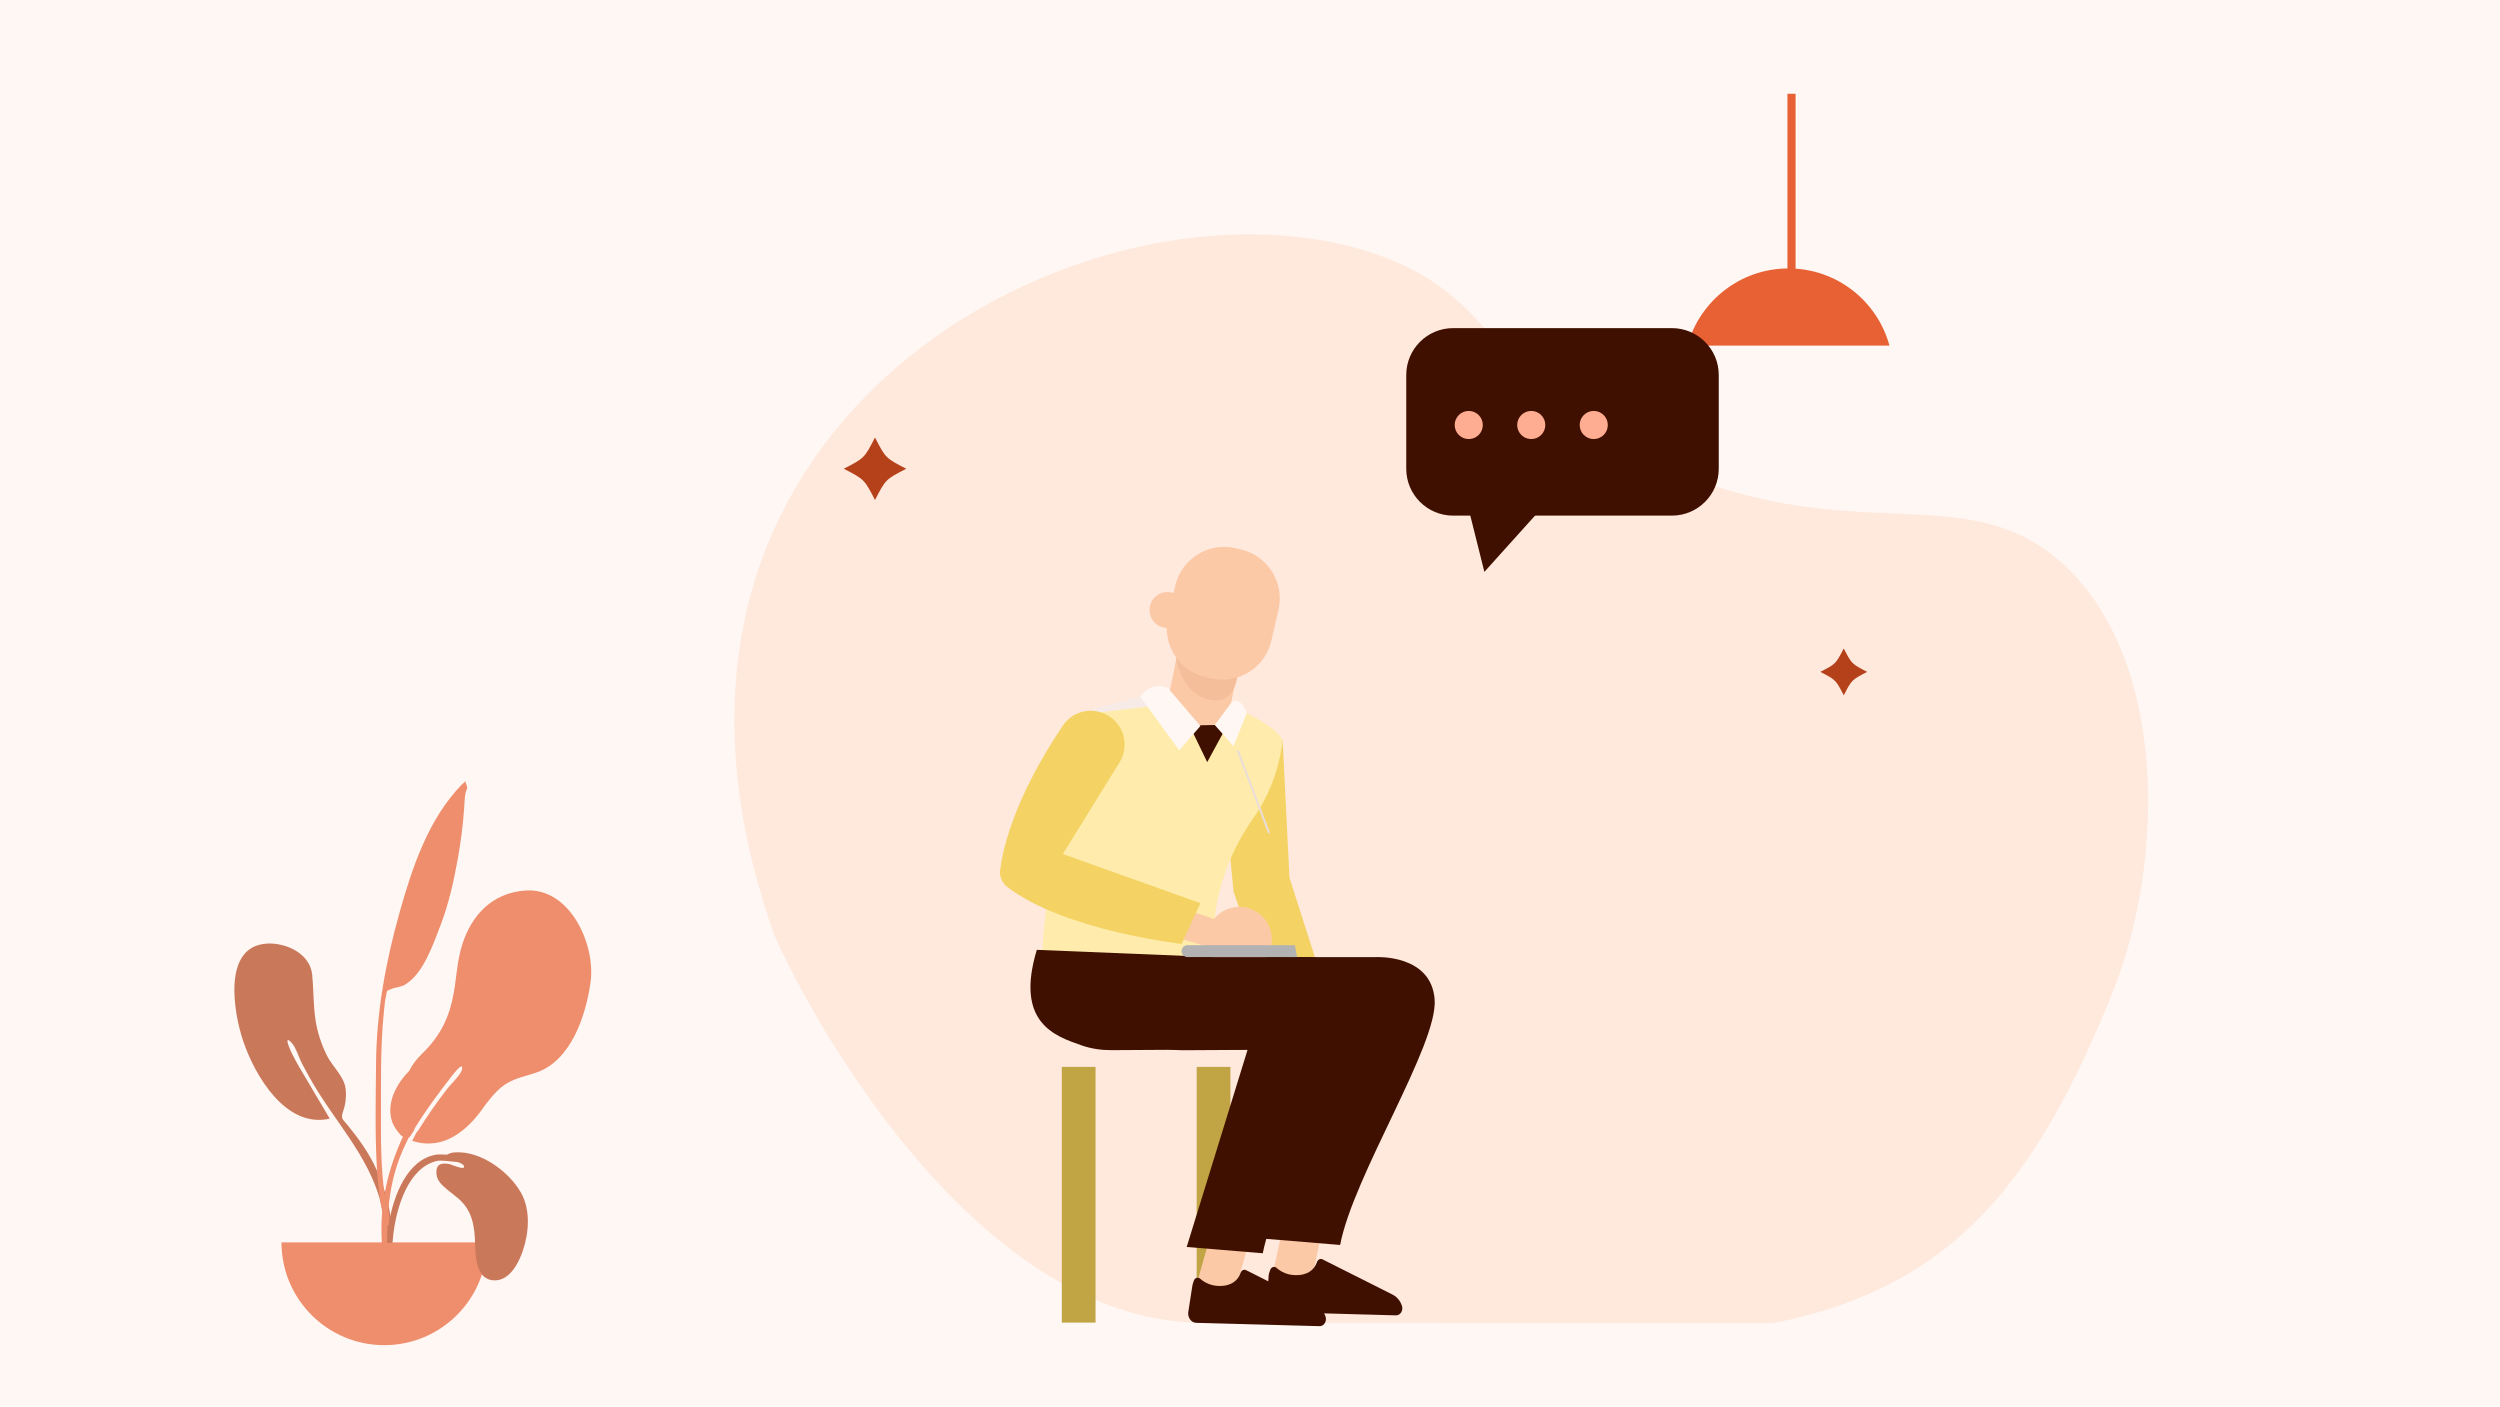
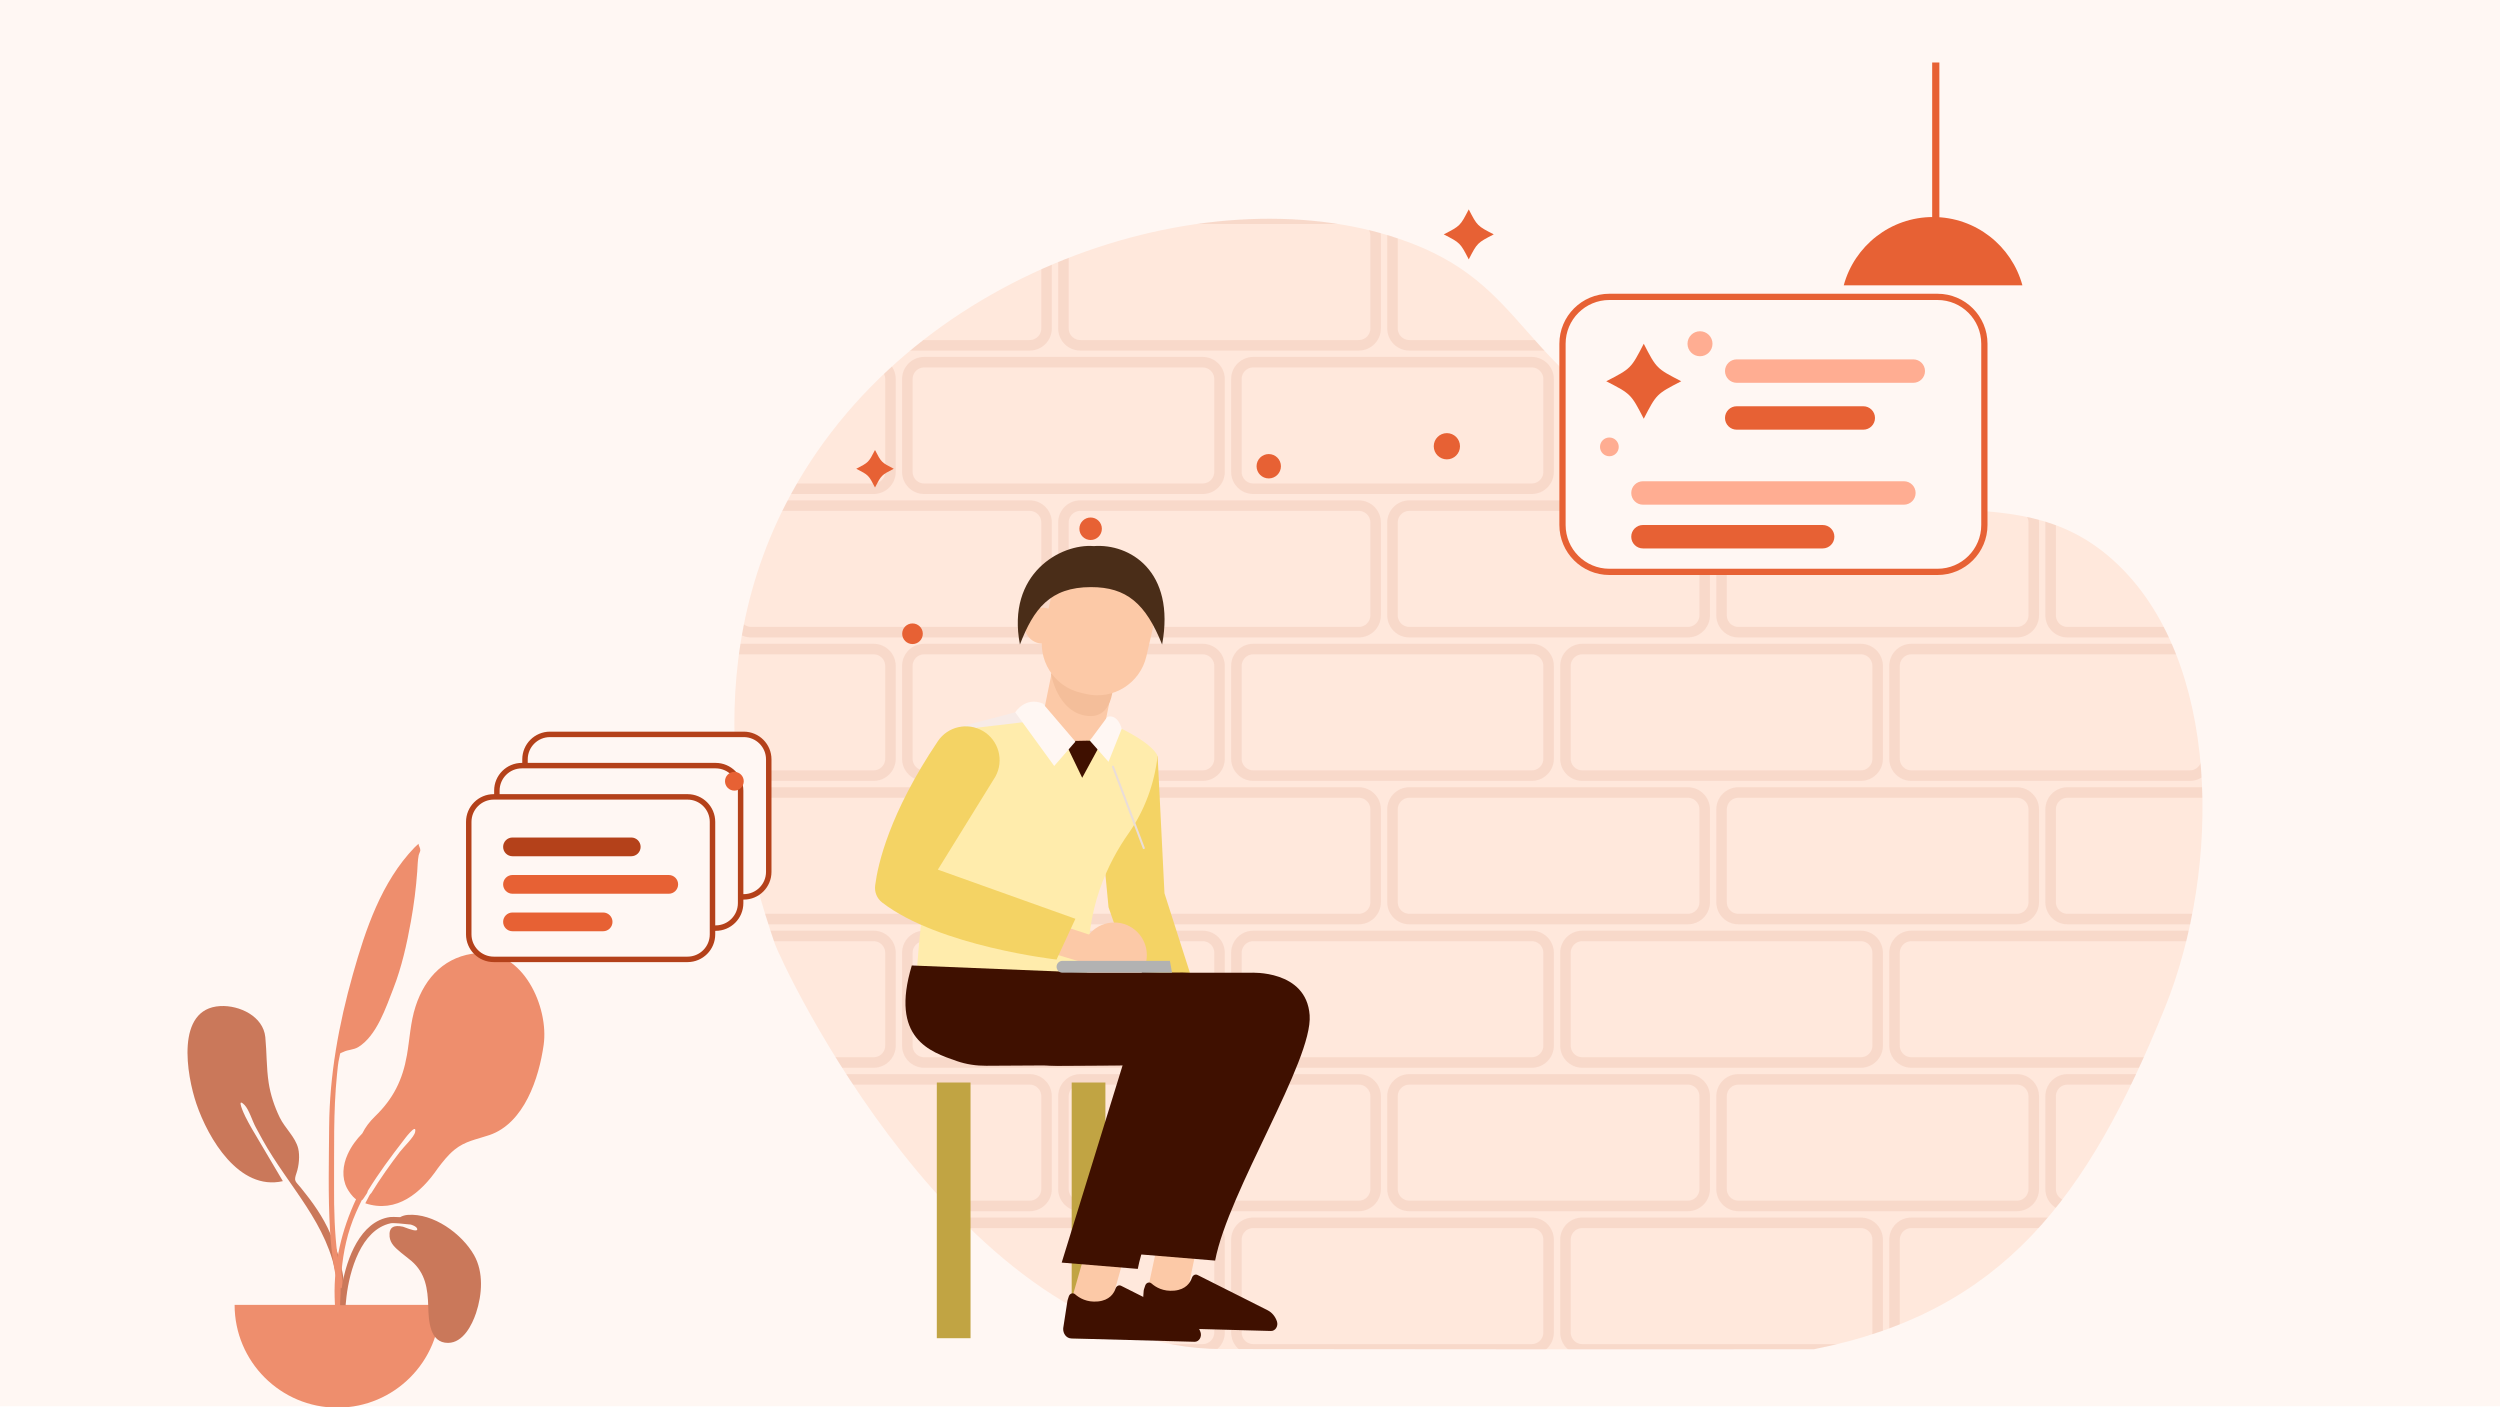
<svg xmlns="http://www.w3.org/2000/svg" width="1600" height="900" viewBox="0 0 1600 900">
  <rect width="1600" height="900" fill="#fff7f3" />
-   <g transform="translate(470,150)">
-     <svg x="0" y="0" width="904.8" height="696.8" viewBox="0 0 348 268" overflow="visible">
+   <g transform="translate(470,140)">
+     <svg x="0" y="0" width="939.6" height="723.6" viewBox="0 0 348 268" overflow="visible">
      <path d="M115.524 267.929C53.592 267.879 11.062 176.263 9.55 171.735C4.662 157.195 -10.657 111.966 12.271 67.441C40.591 12.553 111.543 -10.943 157.702 4.805C189.096 15.47 184.712 35.997 224.974 55.367C274.157 78.962 302.275 58.788 326.866 80.975C352.617 104.168 352.465 154.026 339.061 187.08C320.769 232.158 300.663 259.125 255.865 267.979C218.272 268.029 166.822 267.979 115.524 267.929Z" fill="#ffe8dc" />
+       <clipPath id="blob470-140">
+         <path d="M115.524 267.929C53.592 267.879 11.062 176.263 9.55 171.735C4.662 157.195 -10.657 111.966 12.271 67.441C40.591 12.553 111.543 -10.943 157.702 4.805C189.096 15.47 184.712 35.997 224.974 55.367C274.157 78.962 302.275 58.788 326.866 80.975C352.617 104.168 352.465 154.026 339.061 187.08C320.769 232.158 300.663 259.125 255.865 267.979C218.272 268.029 166.822 267.979 115.524 267.929Z" />
+       </clipPath>
+       <g clip-path="url(#blob470-140)" opacity="0.09">
+         <rect x="0" y="0" width="74" height="30" rx="4" fill="none" stroke="#b4411a" stroke-width="2.5" />
+         <rect x="78" y="0" width="74" height="30" rx="4" fill="none" stroke="#b4411a" stroke-width="2.5" />
+         <rect x="156" y="0" width="74" height="30" rx="4" fill="none" stroke="#b4411a" stroke-width="2.5" />
+         <rect x="234" y="0" width="74" height="30" rx="4" fill="none" stroke="#b4411a" stroke-width="2.5" />
+         <rect x="312" y="0" width="74" height="30" rx="4" fill="none" stroke="#b4411a" stroke-width="2.5" />
+         <rect x="-37" y="34" width="74" height="30" rx="4" fill="none" stroke="#b4411a" stroke-width="2.5" />
+         <rect x="41" y="34" width="74" height="30" rx="4" fill="none" stroke="#b4411a" stroke-width="2.5" />
+         <rect x="119" y="34" width="74" height="30" rx="4" fill="none" stroke="#b4411a" stroke-width="2.5" />
+         <rect x="197" y="34" width="74" height="30" rx="4" fill="none" stroke="#b4411a" stroke-width="2.5" />
+         <rect x="275" y="34" width="74" height="30" rx="4" fill="none" stroke="#b4411a" stroke-width="2.5" />
+         <rect x="0" y="68" width="74" height="30" rx="4" fill="none" stroke="#b4411a" stroke-width="2.5" />
+         <rect x="78" y="68" width="74" height="30" rx="4" fill="none" stroke="#b4411a" stroke-width="2.5" />
+         <rect x="156" y="68" width="74" height="30" rx="4" fill="none" stroke="#b4411a" stroke-width="2.5" />
+         <rect x="234" y="68" width="74" height="30" rx="4" fill="none" stroke="#b4411a" stroke-width="2.5" />
+         <rect x="312" y="68" width="74" height="30" rx="4" fill="none" stroke="#b4411a" stroke-width="2.5" />
+         <rect x="-37" y="102" width="74" height="30" rx="4" fill="none" stroke="#b4411a" stroke-width="2.5" />
+         <rect x="41" y="102" width="74" height="30" rx="4" fill="none" stroke="#b4411a" stroke-width="2.5" />
+         <rect x="119" y="102" width="74" height="30" rx="4" fill="none" stroke="#b4411a" stroke-width="2.5" />
+         <rect x="197" y="102" width="74" height="30" rx="4" fill="none" stroke="#b4411a" stroke-width="2.5" />
+         <rect x="275" y="102" width="74" height="30" rx="4" fill="none" stroke="#b4411a" stroke-width="2.5" />
+         <rect x="0" y="136" width="74" height="30" rx="4" fill="none" stroke="#b4411a" stroke-width="2.5" />
+         <rect x="78" y="136" width="74" height="30" rx="4" fill="none" stroke="#b4411a" stroke-width="2.5" />
+         <rect x="156" y="136" width="74" height="30" rx="4" fill="none" stroke="#b4411a" stroke-width="2.5" />
+         <rect x="234" y="136" width="74" height="30" rx="4" fill="none" stroke="#b4411a" stroke-width="2.5" />
+         <rect x="312" y="136" width="74" height="30" rx="4" fill="none" stroke="#b4411a" stroke-width="2.5" />
+         <rect x="-37" y="170" width="74" height="30" rx="4" fill="none" stroke="#b4411a" stroke-width="2.5" />
+         <rect x="41" y="170" width="74" height="30" rx="4" fill="none" stroke="#b4411a" stroke-width="2.5" />
+         <rect x="119" y="170" width="74" height="30" rx="4" fill="none" stroke="#b4411a" stroke-width="2.5" />
+         <rect x="197" y="170" width="74" height="30" rx="4" fill="none" stroke="#b4411a" stroke-width="2.5" />
+         <rect x="275" y="170" width="74" height="30" rx="4" fill="none" stroke="#b4411a" stroke-width="2.5" />
+         <rect x="0" y="204" width="74" height="30" rx="4" fill="none" stroke="#b4411a" stroke-width="2.5" />
+         <rect x="78" y="204" width="74" height="30" rx="4" fill="none" stroke="#b4411a" stroke-width="2.5" />
+         <rect x="156" y="204" width="74" height="30" rx="4" fill="none" stroke="#b4411a" stroke-width="2.5" />
+         <rect x="234" y="204" width="74" height="30" rx="4" fill="none" stroke="#b4411a" stroke-width="2.5" />
+         <rect x="312" y="204" width="74" height="30" rx="4" fill="none" stroke="#b4411a" stroke-width="2.5" />
+         <rect x="-37" y="238" width="74" height="30" rx="4" fill="none" stroke="#b4411a" stroke-width="2.5" />
+         <rect x="41" y="238" width="74" height="30" rx="4" fill="none" stroke="#b4411a" stroke-width="2.5" />
+         <rect x="119" y="238" width="74" height="30" rx="4" fill="none" stroke="#b4411a" stroke-width="2.5" />
+         <rect x="197" y="238" width="74" height="30" rx="4" fill="none" stroke="#b4411a" stroke-width="2.5" />
+         <rect x="275" y="238" width="74" height="30" rx="4" fill="none" stroke="#b4411a" stroke-width="2.5" />
+         <rect x="0" y="272" width="74" height="30" rx="4" fill="none" stroke="#b4411a" stroke-width="2.5" />
+         <rect x="78" y="272" width="74" height="30" rx="4" fill="none" stroke="#b4411a" stroke-width="2.5" />
+         <rect x="156" y="272" width="74" height="30" rx="4" fill="none" stroke="#b4411a" stroke-width="2.5" />
+         <rect x="234" y="272" width="74" height="30" rx="4" fill="none" stroke="#b4411a" stroke-width="2.5" />
+         <rect x="312" y="272" width="74" height="30" rx="4" fill="none" stroke="#b4411a" stroke-width="2.5" />
+       </g>
    </svg>
  </g>
-   <g transform="translate(1080,60)">
-     <svg x="0" y="0" width="130" height="161.2" viewBox="0 0 100 124" overflow="visible">
-       <rect width="4" height="121" transform="matrix(-1 0 0 1 53.2119 0)" fill="#e76134" />
-       <path d="M49.712 86C73.483 86 93.492 102.106 99.424 124H0C5.932 102.106 25.941 86 49.712 86Z" fill="#e76134" />
-     </svg>
-   </g>
-   <g transform="translate(150,500)">
+   <g transform="translate(120,540)">
    <svg x="0" y="0" width="228.6" height="360.9" viewBox="0 0 254 401" overflow="visible">
      <g opacity="0.7">
        <path fill-rule="evenodd" clip-rule="evenodd" d="M23.307 115.427C36.975 114.719 53.881 122.697 55.338 137.555C56.398 148.35 56.07 159.115 57.709 169.895C59.02 178.509 61.792 186.779 65.574 194.626C69.21 202.173 76.752 208.596 78.713 216.658C79.964 221.795 79.264 229.021 77.54 234.045C75.444 240.154 76.558 239.671 80.736 244.798C88.923 254.843 96.296 265.144 101.509 277.141C109.018 294.422 113.942 314.621 111.154 333.537C110.8 335.939 110.379 344.559 107.071 345.162C103.377 345.836 105.105 340.906 105.302 339.313C106.559 329.152 107.676 320.27 106.159 309.95C100.309 270.131 71.744 243.897 53.144 210.102C52.121 208.359 49.963 204.209 48.462 201.472C46.092 197.148 43.711 188.925 40.503 185.719C34.461 179.682 40.016 191.82 41.192 194.137C42.681 197.068 44.318 200.184 45.844 202.752C52.822 214.658 60.612 227.654 67.818 239.928C36.648 247.029 14.696 209.555 6.331 184.919C-0.562 164.621 -8.808 117.165 23.307 115.427Z" fill="#b4411a" />
        <path fill-rule="evenodd" clip-rule="evenodd" d="M206.51 77.733C183.66 79.546 168.991 94.624 162.163 115.714C158.482 127.078 158.06 138.753 156.014 150.433C152.939 168.005 146.319 181.322 133.381 193.841C129.374 197.717 126.421 201.698 124.322 205.957C120.155 210.209 116.528 215.021 113.863 220.904C110.459 228.417 109.495 237.432 113.425 244.922C114.482 246.936 117.119 250.978 119.851 252.814C109.622 274.6 103.997 298.461 104.631 322.292C105.014 336.676 105.716 351.067 106.536 365.434C106.756 369.292 108.013 375.663 109.899 369.193C111.626 363.275 109.46 353.985 109.26 347.803C108.285 317.686 107.452 290.302 119.849 262.164C121.149 259.215 122.528 256.289 123.963 253.388C124.048 253.339 124.126 253.28 124.205 253.223C124.259 253.265 124.309 253.31 124.364 253.352C124.455 253.188 124.582 252.994 124.728 252.776C125.139 252.351 125.499 251.814 125.841 251.215C126.94 249.692 128.185 247.9 128.192 246.92C128.192 246.913 128.188 246.901 128.188 246.893C135.862 234.365 144.653 222.528 153.631 210.921C153.564 211.006 163.371 197.653 161.855 205.037C161.124 208.596 153.911 215.372 150.997 219.142C144.553 227.527 136.984 238.153 130.696 248.427C129.85 248.914 128.654 251.3 127.789 253.08C127.312 253.981 126.866 254.889 126.429 255.681C148.712 263.043 166.046 248.213 177.866 230.964C177.88 230.943 177.894 230.922 177.907 230.902C181.504 226.136 185.188 221.404 189.792 217.636C197.471 211.349 205.696 210.239 214.751 207.145C239.444 198.708 249.943 166.706 253.277 142.961C257.039 116.171 238.637 75.092 206.51 77.733Z" fill="#e76134" />
        <path fill-rule="evenodd" clip-rule="evenodd" d="M161.374 2.713C137.921 27.12 126.591 60.975 117.62 92.802C107.6 128.349 100.981 164.444 100.727 201.403C100.561 225.685 99.9 250.118 101.318 274.371C101.82 282.984 102.679 291.614 104.044 300.134C104.157 300.835 107.212 319.861 110.134 315.427C111.796 312.906 107.002 295.691 106.641 292.823C104.604 276.673 104.13 260.404 104.229 244.138C104.392 217.355 103.603 190.71 106.318 164.026C106.722 160.041 107.042 155.857 107.989 151.959C108.994 147.815 107.713 149.624 110.986 147.983C114.167 146.39 118.097 146.617 121.397 144.616C134.484 136.68 141.179 116.293 146.391 102.917C152.351 87.622 155.973 71.311 158.867 55.213C160.991 43.387 162.51 31.632 163.369 19.653C163.64 15.877 163.656 11.929 164.398 8.217C164.598 7.216 165.601 5.445 165.565 4.557C165.488 2.68 164.355 1.577 164.262 0C163.28 0.883 162.317 1.788 161.374 2.713Z" fill="#e76134" />
        <path fill-rule="evenodd" clip-rule="evenodd" d="M33.497 327.912C33.497 368.278 66.219 401 106.585 401C146.95 401 179.673 368.278 179.673 327.912" fill="#e76134" />
        <path fill-rule="evenodd" clip-rule="evenodd" d="M156.673 263.921C174.762 262.587 194.962 277.18 203.687 292.367C210.722 304.61 209.536 320.689 205.192 333.697C202.283 342.406 195.933 354.823 185.344 354.944C172.096 355.095 171.458 338.721 171.201 329.15C170.861 316.424 169.253 305.338 159.225 296.664C157.988 295.594 156.688 294.591 155.389 293.589C154.236 292.699 153.084 291.81 151.973 290.873C151.796 290.723 151.617 290.574 151.439 290.423C147.892 287.443 144.169 284.313 143.715 279.4C143.059 272.282 147.076 271 153.212 272.323C153.41 272.366 153.948 272.569 154.679 272.846C157.812 274.034 164.498 276.569 163.234 273.539C162.757 272.398 161.018 271.493 158.823 270.815C153.142 270.197 146.366 269.48 144.417 269.909C123.397 274.52 115.212 303.638 113.039 322.138C112.804 324.135 112.615 326.138 112.449 328.145H108.587C108.856 323.3 109.209 318.463 110.019 313.671C113.118 295.346 122.804 268.432 144.05 265.457C144.834 265.347 147.717 265.328 151.209 265.534C152.864 264.608 154.719 264.049 156.673 263.921Z" fill="#b4411a" />
      </g>
    </svg>
  </g>
-   <g transform="translate(640,350)">
+   <g transform="translate(1180,40)">
+     <svg x="0" y="0" width="115" height="142.6" viewBox="0 0 100 124" overflow="visible">
+       <rect width="4" height="121" transform="matrix(-1 0 0 1 53.2119 0)" fill="#e76134" />
+       <path d="M49.712 86C73.483 86 93.492 102.106 99.424 124H0C5.932 102.106 25.941 86 49.712 86Z" fill="#e76134" />
+     </svg>
+   </g>
+   <g transform="translate(560,360)">
    <svg x="0" y="0" width="278.25" height="498.75" viewBox="0 0 159 285" overflow="visible">
      <path d="M22.607 190.178H34.938V283.687H22.607V190.178Z" fill="#C1A443" />
      <path d="M71.931 190.178H84.261V283.687H71.931V190.178Z" fill="#C1A443" />
      <path d="M103.358 70.744L105.865 120.975L117.655 157.809H96.43L85.405 126.073L81.96 90.004L103.358 70.744Z" fill="#F4D364" />
      <path d="M103.952 246.312L99.684 266.224L114.019 267.93L118.095 248.324L103.952 246.312Z" fill="#FCC9A7" />
      <path d="M98.822 264.431C99.186 263.357 100.334 262.974 101.119 263.664C102.65 265.025 105.406 266.692 109.483 266.29C113.712 265.868 115.301 263.376 115.913 261.575C116.239 260.636 117.138 260.157 117.942 260.559L143.608 273.476C145.158 274.262 146.383 275.719 146.995 277.539C147.57 279.245 146.421 281.085 144.814 281.046L100.468 279.82C98.726 279.782 97.387 278.057 97.54 276.064L98.267 266.29C98.286 266.136 98.305 265.964 98.363 265.81L98.822 264.431Z" fill="#3f1000" />
      <path d="M104.2 150.029H137.483C137.483 150.029 157.751 148.899 158.957 165.553C160.163 182.207 129.234 229.851 124.392 255.302L96.564 253.003L116.602 183.798L66.764 184.085C63.07 184.104 59.395 183.568 55.912 182.36C46.208 178.987 31.395 174.158 39.471 147.404L104.2 150.029Z" fill="#3f1000" />
      <path d="M78.515 246.387L71.74 270.189L86.075 271.895L92.659 248.399L78.515 246.387Z" fill="#FCC9A7" />
      <path d="M70.879 268.384C71.243 267.31 72.391 266.927 73.176 267.617C74.707 268.978 77.463 270.645 81.54 270.243C85.769 269.821 87.358 267.329 87.971 265.528C88.296 264.589 89.195 264.11 89.999 264.512L115.665 277.429C117.215 278.215 118.44 279.672 119.053 281.492C119.627 283.198 118.478 285.038 116.871 284.999L71.76 283.773C70.018 283.735 68.678 282.01 68.832 280.017L70.343 270.243C70.362 270.089 70.382 269.917 70.439 269.763L70.879 268.384Z" fill="#3f1000" />
      <path d="M64.429 50.995C63.682 51.724 30.285 60.252 30.285 60.252L37.423 79.244L73.941 76.485L64.429 50.995Z" fill="#F7EBE7" />
      <path d="M78.208 55.578C78.208 55.578 99.969 63.531 103.357 70.737C102.19 80.913 98.611 90.707 92.716 99.082C85.481 109.354 76.543 127.005 78.189 150.022H15.279C15.279 150.022 18.666 85.264 37.289 60.407L78.208 55.578Z" fill="#FFECAC" />
      <path d="M71.073 65.845C64.891 64.58 60.911 58.543 62.174 52.353L65.868 34.242L88.241 38.822L84.547 56.933C83.284 63.123 77.255 67.109 71.073 65.845Z" fill="#FCC9A7" />
      <path d="M64.335 40.575C64.335 40.575 66.69 55.255 78.097 56.137C88.087 56.904 87.13 42.434 87.13 42.434L64.335 40.575Z" fill="#F4BE9A" />
      <path d="M77.197 48.086L75.225 47.626C65.331 45.327 59.168 35.438 61.464 25.549L64.067 14.26C66.364 4.352 76.24 -1.819 86.116 0.481L88.087 0.941C97.982 3.241 104.145 13.13 101.848 23.019L99.245 34.307C96.948 44.215 87.073 50.386 77.197 48.086Z" fill="#FCC9A7" />
      <path d="M67.646 24.556C66.823 28.083 63.302 30.287 59.78 29.482C56.239 28.658 54.058 25.131 54.861 21.605C55.684 18.079 59.206 15.875 62.727 16.68C66.268 17.504 68.469 21.03 67.646 24.556Z" fill="#FCC9A7" />
      <path d="M78.553 65.144L69.309 65.317L75.779 78.732L82.764 65.873L78.553 65.144Z" fill="#3f1000" />
      <path d="M61.385 51.592L73.289 65.505L65.538 74.417L51.279 54.792C51.279 54.792 54.935 48.909 61.385 51.592Z" fill="#FFF7F3" />
      <path d="M78.554 65.147L85.406 72.89L90.229 60.816C90.229 60.816 88.965 55.392 85.023 56.427L78.554 65.147Z" fill="#FFF7F3" />
      <path d="M59.319 129.826L78.458 136.131L79.721 147.381L54.343 139.792L59.319 129.826Z" fill="#FCC9A7" />
      <path d="M75.605 143.573C75.605 150.147 80.926 155.494 87.51 155.494C94.075 155.494 99.414 150.166 99.414 143.573C99.414 137 94.094 131.653 87.51 131.653C80.945 131.653 75.605 136.981 75.605 143.573Z" fill="#FCC9A7" />
      <path d="M78.209 150.019H111.473C111.473 150.019 131.741 148.888 132.947 165.542C134.153 182.196 100.946 232.906 96.104 258.338L68.276 256.038L90.592 183.768L40.754 184.055C37.06 184.074 33.385 183.538 29.902 182.33C20.198 178.957 5.385 174.128 13.462 147.374L78.209 150.019Z" fill="#3f1000" />
      <path d="M107.856 145.682H68.564C67.358 145.682 66.401 146.659 66.401 147.847C66.401 149.055 67.377 150.013 68.564 150.013H108.622L107.856 145.682Z" fill="#B2B2B2" />
      <path d="M44.006 78.343L22.991 112.322L73.289 130.298L66.399 145.209C66.399 145.209 23.393 140.379 2.608 124.338C0.694 122.862 -0.263 120.467 0.063 118.071C1.039 110.405 5.211 91.796 22.991 65.349C26.609 59.964 33.805 58.335 39.413 61.593C45.25 64.966 47.298 72.44 44.006 78.343Z" fill="#F4D364" />
      <path d="M98.289 104.421L87.033 74.666" stroke="#EADDD8" stroke-width="0.762" stroke-miterlimit="10" stroke-linecap="round" stroke-linejoin="round" />
+       <path d="M53 30 C48 4 68 -7 80 -6 C93 -7 110 3 105 30 C99 15 92 9 79 9 C64 9 58 17 53 30 Z" fill="#4a2d18" />
    </svg>
  </g>
-   <rect x="900" y="210" width="200" height="120" rx="30" fill="#3f1000" />
-   <path d="M 940 326 L 986 326 L 950 366 Z" fill="#3f1000" />
-   <circle cx="940" cy="272" r="9" fill="#ffad92" />
-   <circle cx="980" cy="272" r="9" fill="#ffad92" />
-   <circle cx="1020" cy="272" r="9" fill="#ffad92" />
-   <path d="M 560 280 C 566.8 293.2 566.8 293.2 580 300 C 566.8 306.8 566.8 306.8 560 320 C 553.2 306.8 553.2 306.8 540 300 C 553.2 293.2 553.2 293.2 560 280 Z" fill="#b4411a" />
-   <path d="M 1180 415 C 1185.1 424.9 1185.1 424.9 1195 430 C 1185.1 435.1 1185.1 435.1 1180 445 C 1174.9 435.1 1174.9 435.1 1165 430 C 1174.9 424.9 1174.9 424.9 1180 415 Z" fill="#b4411a" />
+   <g transform="translate(300,470)">
+     <rect x="36" y="0" width="156" height="104" rx="16" fill="#fff7f3" stroke="#b4411a" stroke-width="3.5" />
+     <rect x="18" y="20" width="156" height="104" rx="16" fill="#fff7f3" stroke="#b4411a" stroke-width="3.5" />
+     <rect x="0" y="40" width="156" height="104" rx="16" fill="#fff7f3" stroke="#b4411a" stroke-width="3.5" />
+     <rect x="22" y="66" width="88" height="12" rx="6" fill="#b4411a" />
+     <rect x="22" y="90" width="112" height="12" rx="6" fill="#e76134" />
+     <rect x="22" y="114" width="70" height="12" rx="6" fill="#e76134" />
+   </g>
+   <circle cx="470" cy="500" r="6" fill="#e76134" />
+   <circle cx="584" cy="405.6" r="6.6" fill="#e76134" />
+   <circle cx="698" cy="338.4" r="7.2" fill="#e76134" />
+   <circle cx="812" cy="298.4" r="7.8" fill="#e76134" />
+   <circle cx="926" cy="285.6" r="8.4" fill="#e76134" />
+   <circle cx="1040" cy="300" r="9" fill="#e76134" />
+   <g transform="translate(1000,190)">
+     <rect x="0" y="0" width="270" height="176" rx="30" fill="#fff7f3" stroke="#e76134" stroke-width="4" />
+     <path d="M 52 30 C 60.16 45.84 60.16 45.84 76 54 C 60.16 62.16 60.16 62.16 52 78 C 43.84 62.16 43.84 62.16 28 54 C 43.84 45.84 43.84 45.84 52 30 Z" fill="#e76134" />
+     <circle cx="88" cy="30" r="8" fill="#ffad92" />
+     <circle cx="30" cy="96" r="6" fill="#ffad92" />
+     <rect x="104" y="40" width="128" height="15" rx="7.5" fill="#ffad92" />
+     <rect x="104" y="70" width="96" height="15" rx="7.5" fill="#e76134" />
+     <rect x="44" y="118" width="182" height="15" rx="7.5" fill="#ffad92" />
+     <rect x="44" y="146" width="130" height="15" rx="7.5" fill="#e76134" />
+   </g>
+   <path d="M 940 134 C 945.44 144.56 945.44 144.56 956 150 C 945.44 155.44 945.44 155.44 940 166 C 934.56 155.44 934.56 155.44 924 150 C 934.56 144.56 934.56 144.56 940 134 Z" fill="#e76134" />
+   <path d="M 560 288 C 564.08 295.92 564.08 295.92 572 300 C 564.08 304.08 564.08 304.08 560 312 C 555.92 304.08 555.92 304.08 548 300 C 555.92 295.92 555.92 295.92 560 288 Z" fill="#e76134" />
</svg>
